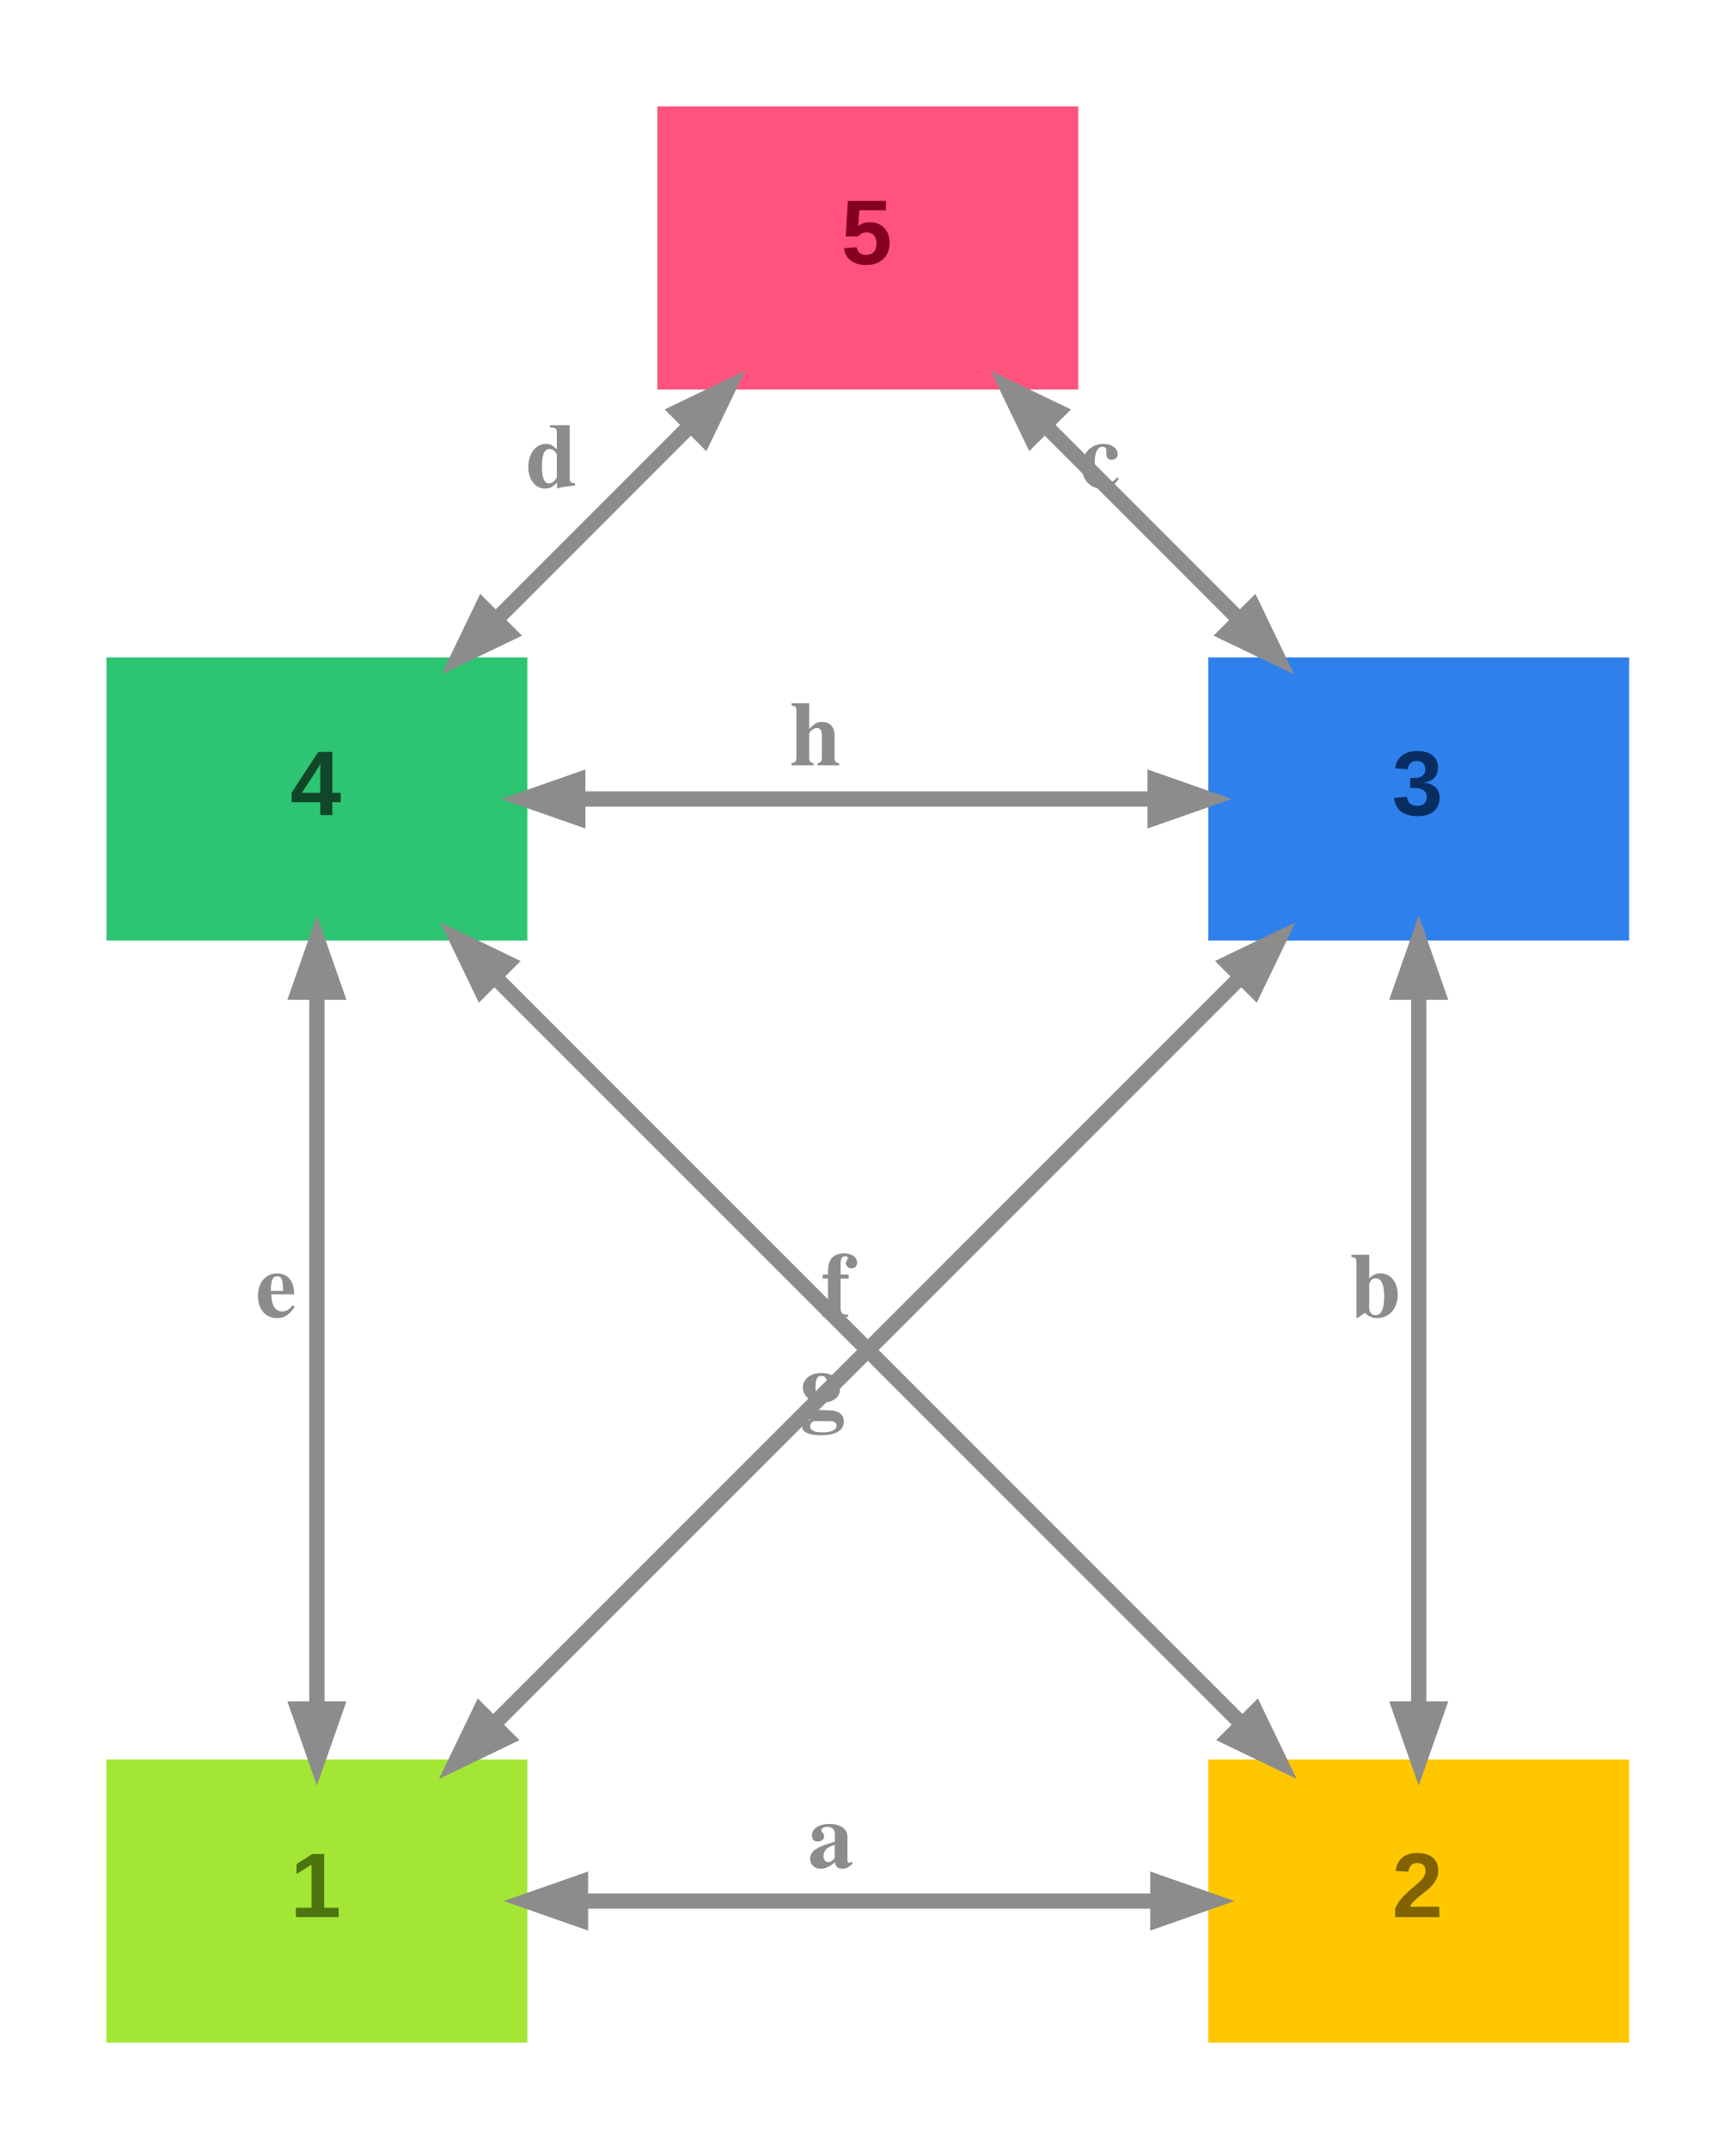
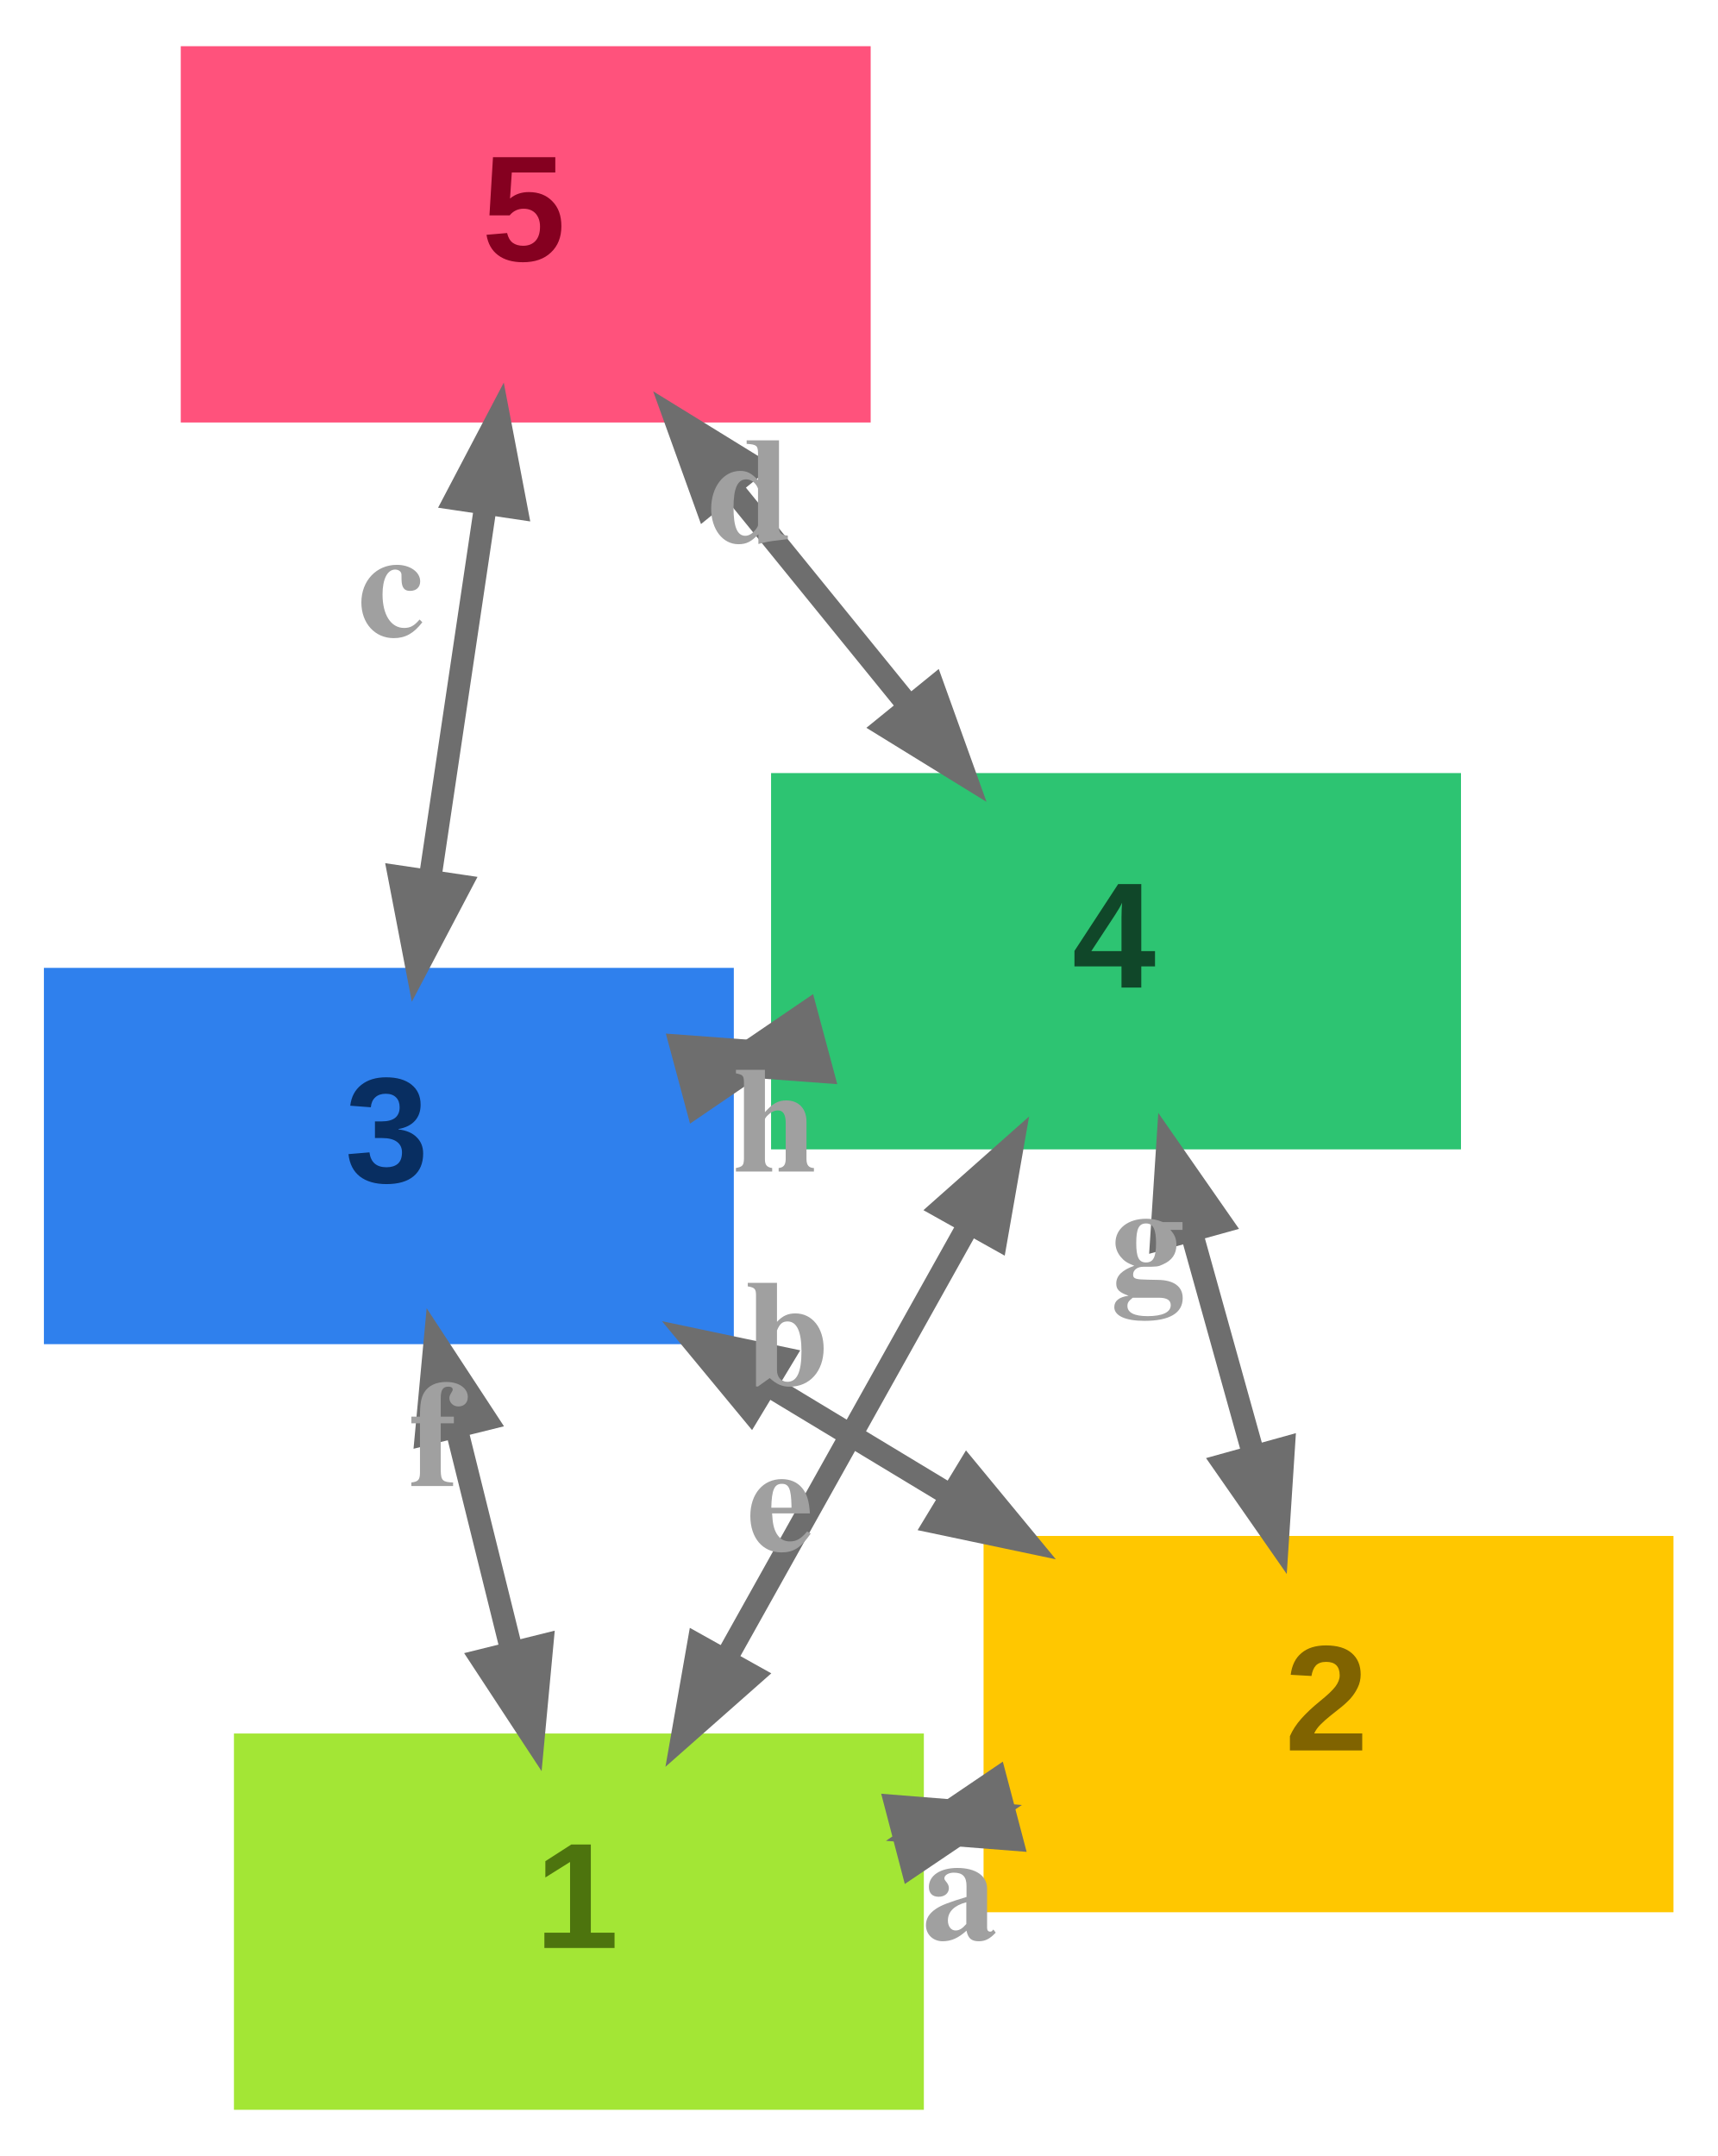
- <svg xmlns="http://www.w3.org/2000/svg" width="227pt" height="281pt" viewBox="0.00 0.00 226.80 280.80">
-   <g id="graph0" class="graph" transform="scale(1 1) rotate(0) translate(14.4 266.4)">
-     <polygon fill="transparent" stroke="transparent" points="-14.4,14.4 -14.4,-266.4 212.4,-266.4 212.4,14.4 -14.4,14.4" />
+ <svg xmlns="http://www.w3.org/2000/svg" width="137pt" height="172pt" viewBox="0.00 0.00 136.91 171.52">
+   <g id="graph0" class="graph" transform="scale(1 1) rotate(0) translate(4 167.52)">
+     <polygon fill="transparent" stroke="transparent" points="-4,4 -4,-167.52 132.91,-167.52 132.91,4 -4,4" />
    <g id="node1" class="node">
-       <polygon fill="#a3e635" stroke="#a3e635" points="54,-36 0,-36 0,0 54,0 54,-36" />
-       <text text-anchor="start" x="23.5" y="-15.9" font-family="Arial" font-weight="bold" font-size="12.00" fill="#4d740e">1</text>
+       <polygon fill="#a3e635" stroke="#a3e635" points="69.15,-29 15.15,-29 15.15,0 69.15,0 69.15,-29" />
+       <text text-anchor="start" x="38.65" y="-12.4" font-family="Arial" font-weight="bold" font-size="12.00" fill="#4d740e">1</text>
    </g>
    <g id="node2" class="node">
-       <polygon fill="#ffc700" stroke="#ffc700" points="198,-36 144,-36 144,0 198,0 198,-36" />
-       <text text-anchor="start" x="167.5" y="-15.9" font-family="Arial" font-weight="bold" font-size="12.00" fill="#806300">2</text>
+       <polygon fill="#ffc700" stroke="#ffc700" points="128.91,-44.75 74.91,-44.75 74.91,-15.75 128.91,-15.75 128.91,-44.75" />
+       <text text-anchor="start" x="98.41" y="-28.15" font-family="Arial" font-weight="bold" font-size="12.00" fill="#806300">2</text>
    </g>
    <g id="edge1" class="edge">
-       <path fill="none" stroke="#8c8c8c" stroke-width="2" d="M136.73,-18C114.03,-18 84.35,-18 61.58,-18" />
-       <polygon fill="#8c8c8c" stroke="#8c8c8c" stroke-width="2" points="136.91,-20.45 143.91,-18 136.91,-15.55 136.91,-20.45" />
-       <polygon fill="#8c8c8c" stroke="#8c8c8c" stroke-width="2" points="61.45,-15.55 54.45,-18 61.45,-20.45 61.45,-15.55" />
-       <text text-anchor="start" x="91.16" y="-22.4" font-family="Times,serif" font-weight="bold" font-size="12.00" fill="#8c8c8c">a</text>
+       <path fill="none" stroke="#6e6e6e" stroke-width="1.8" d="M69.6,-21.74C69.54,-21.72 69.49,-21.71 69.43,-21.69" />
+       <polygon fill="#6e6e6e" stroke="#6e6e6e" stroke-width="1.8" points="67.44,-23.7 74.83,-23.11 68.68,-18.96 67.44,-23.7" />
+       <polygon fill="#6e6e6e" stroke="#6e6e6e" stroke-width="1.8" points="76.65,-21.06 69.26,-21.64 75.4,-25.8 76.65,-21.06" />
+       <text text-anchor="start" x="69.52" y="-13.11" font-family="Times,serif" font-weight="bold" font-size="12.00" fill="#a0a0a0">a</text>
    </g>
    <g id="node3" class="node">
-       <polygon fill="#2f80ed" stroke="#2f80ed" points="198,-180 144,-180 144,-144 198,-144 198,-180" />
-       <text text-anchor="start" x="167.5" y="-159.9" font-family="Arial" font-weight="bold" font-size="12.00" fill="#082e61">3</text>
+       <polygon fill="#2f80ed" stroke="#2f80ed" points="54,-90.04 0,-90.04 0,-61.04 54,-61.04 54,-90.04" />
+       <text text-anchor="start" x="23.5" y="-73.44" font-family="Arial" font-weight="bold" font-size="12.00" fill="#082e61">3</text>
    </g>
    <g id="edge3" class="edge">
-       <path fill="none" stroke="#8c8c8c" stroke-width="2" d="M147.65,-138.65C120.8,-111.8 77,-68 50.21,-41.21" />
-       <polygon fill="#8c8c8c" stroke="#8c8c8c" stroke-width="2" points="146.08,-140.54 152.76,-143.76 149.54,-137.08 146.08,-140.54" />
-       <polygon fill="#8c8c8c" stroke="#8c8c8c" stroke-width="2" points="51.77,-39.31 45.09,-36.09 48.31,-42.77 51.77,-39.31" />
-       <text text-anchor="start" x="92.93" y="-94.33" font-family="Times,serif" font-weight="bold" font-size="12.00" fill="#8c8c8c">f</text>
+       <path fill="none" stroke="#6e6e6e" stroke-width="1.8" d="M32.44,-53.62C33.86,-47.9 35.39,-41.74 36.8,-36.04" />
+       <polygon fill="#6e6e6e" stroke="#6e6e6e" stroke-width="1.8" points="29.98,-53.38 30.67,-60.76 34.73,-54.56 29.98,-53.38" />
+       <polygon fill="#6e6e6e" stroke="#6e6e6e" stroke-width="1.8" points="39.21,-36.52 38.52,-29.14 34.45,-35.34 39.21,-36.52" />
+       <text text-anchor="start" x="28.62" y="-49.23" font-family="Times,serif" font-weight="bold" font-size="12.00" fill="#a0a0a0">f</text>
    </g>
    <g id="edge2" class="edge">
-       <path fill="none" stroke="#8c8c8c" stroke-width="2" d="M171,-136.48C171,-110.23 171,-69.6 171,-43.4" />
-       <polygon fill="#8c8c8c" stroke="#8c8c8c" stroke-width="2" points="168.55,-136.76 171,-143.76 173.45,-136.76 168.55,-136.76" />
-       <polygon fill="#8c8c8c" stroke="#8c8c8c" stroke-width="2" points="173.45,-43.09 171,-36.09 168.55,-43.09 173.45,-43.09" />
-       <text text-anchor="start" x="162" y="-94.34" font-family="Times,serif" font-weight="bold" font-size="12.00" fill="#8c8c8c">b</text>
+       <path fill="none" stroke="#6e6e6e" stroke-width="1.8" d="M57.28,-57.23C61.98,-54.39 66.84,-51.45 71.55,-48.61" />
+       <polygon fill="#6e6e6e" stroke="#6e6e6e" stroke-width="1.8" points="55.84,-55.24 51.11,-60.96 58.37,-59.43 55.84,-55.24" />
+       <polygon fill="#6e6e6e" stroke="#6e6e6e" stroke-width="1.8" points="73.12,-50.52 77.84,-44.8 70.58,-46.33 73.12,-50.52" />
+       <text text-anchor="start" x="55.41" y="-57.32" font-family="Times,serif" font-weight="bold" font-size="12.00" fill="#a0a0a0">b</text>
    </g>
    <g id="node4" class="node">
-       <polygon fill="#ff527c" stroke="#ff527c" points="126,-252 72,-252 72,-216 126,-216 126,-252" />
-       <text text-anchor="start" x="95.5" y="-231.9" font-family="Arial" font-weight="bold" font-size="12.00" fill="#850020">5</text>
+       <polygon fill="#ff527c" stroke="#ff527c" points="64.91,-163.52 10.91,-163.52 10.91,-134.52 64.91,-134.52 64.91,-163.52" />
+       <text text-anchor="start" x="34.41" y="-146.92" font-family="Arial" font-weight="bold" font-size="12.00" fill="#850020">5</text>
    </g>
    <g id="edge4" class="edge">
-       <path fill="none" stroke="#8c8c8c" stroke-width="2" d="M122.16,-210.84C130.16,-202.84 139.13,-193.87 147.18,-185.82" />
-       <polygon fill="#8c8c8c" stroke="#8c8c8c" stroke-width="2" points="120.39,-209.15 117.17,-215.83 123.85,-212.61 120.39,-209.15" />
-       <polygon fill="#8c8c8c" stroke="#8c8c8c" stroke-width="2" points="149.37,-187.1 152.59,-180.41 145.9,-183.63 149.37,-187.1" />
-       <text text-anchor="start" x="126.67" y="-202.73" font-family="Times,serif" font-weight="bold" font-size="12.00" fill="#8c8c8c">c</text>
+       <path fill="none" stroke="#6e6e6e" stroke-width="1.8" d="M34.72,-127.49C33.33,-118.13 31.7,-107.15 30.29,-97.71" />
+       <polygon fill="#6e6e6e" stroke="#6e6e6e" stroke-width="1.8" points="32.31,-127.93 35.76,-134.5 37.15,-127.21 32.31,-127.93" />
+       <polygon fill="#6e6e6e" stroke="#6e6e6e" stroke-width="1.8" points="32.68,-97.09 29.23,-90.53 27.83,-97.81 32.68,-97.09" />
+       <text text-anchor="start" x="24.51" y="-117" font-family="Times,serif" font-weight="bold" font-size="12.00" fill="#a0a0a0">c</text>
    </g>
    <g id="node5" class="node">
-       <polygon fill="#2dc472" stroke="#2dc472" points="54,-180 0,-180 0,-144 54,-144 54,-180" />
-       <text text-anchor="start" x="23.5" y="-159.9" font-family="Arial" font-weight="bold" font-size="12.00" fill="#104729">4</text>
+       <polygon fill="#2dc472" stroke="#2dc472" points="111.97,-105.57 57.97,-105.57 57.97,-76.57 111.97,-76.57 111.97,-105.57" />
+       <text text-anchor="start" x="81.47" y="-88.97" font-family="Arial" font-weight="bold" font-size="12.00" fill="#104729">4</text>
    </g>
    <g id="edge5" class="edge">
-       <path fill="none" stroke="#8c8c8c" stroke-width="2" d="M75.84,-210.84C67.84,-202.84 58.87,-193.87 50.82,-185.82" />
-       <polygon fill="#8c8c8c" stroke="#8c8c8c" stroke-width="2" points="74.15,-212.61 80.83,-215.83 77.61,-209.15 74.15,-212.61" />
-       <polygon fill="#8c8c8c" stroke="#8c8c8c" stroke-width="2" points="52.1,-183.63 45.41,-180.41 48.63,-187.1 52.1,-183.63" />
-       <text text-anchor="start" x="54.33" y="-202.73" font-family="Times,serif" font-weight="bold" font-size="12.00" fill="#8c8c8c">d</text>
+       <path fill="none" stroke="#6e6e6e" stroke-width="1.8" d="M54.3,-128.83C58.9,-123.17 63.89,-117.02 68.49,-111.36" />
+       <polygon fill="#6e6e6e" stroke="#6e6e6e" stroke-width="1.8" points="52.3,-127.42 49.79,-134.39 56.1,-130.5 52.3,-127.42" />
+       <polygon fill="#6e6e6e" stroke="#6e6e6e" stroke-width="1.8" points="70.42,-112.87 72.93,-105.89 66.62,-109.78 70.42,-112.87" />
+       <text text-anchor="start" x="52.4" y="-124.49" font-family="Times,serif" font-weight="bold" font-size="12.00" fill="#a0a0a0">d</text>
    </g>
    <g id="edge6" class="edge">
-       <path fill="none" stroke="#8c8c8c" stroke-width="2" d="M27,-136.48C27,-110.23 27,-69.6 27,-43.4" />
-       <polygon fill="#8c8c8c" stroke="#8c8c8c" stroke-width="2" points="24.55,-136.76 27,-143.76 29.45,-136.76 24.55,-136.76" />
-       <polygon fill="#8c8c8c" stroke="#8c8c8c" stroke-width="2" points="29.45,-43.09 27,-36.09 24.55,-43.09 29.45,-43.09" />
-       <text text-anchor="start" x="19" y="-94.34" font-family="Times,serif" font-weight="bold" font-size="12.00" fill="#8c8c8c">e</text>
+       <path fill="none" stroke="#6e6e6e" stroke-width="1.8" d="M73.12,-69.89C67.13,-59.18 59.89,-46.23 53.92,-35.54" />
+       <polygon fill="#6e6e6e" stroke="#6e6e6e" stroke-width="1.8" points="71.16,-71.39 76.71,-76.31 75.43,-69 71.16,-71.39" />
+       <polygon fill="#6e6e6e" stroke="#6e6e6e" stroke-width="1.8" points="55.94,-34.13 50.38,-29.22 51.66,-36.52 55.94,-34.13" />
+       <text text-anchor="start" x="55.52" y="-44.11" font-family="Times,serif" font-weight="bold" font-size="12.00" fill="#a0a0a0">e</text>
    </g>
    <g id="edge7" class="edge">
-       <path fill="none" stroke="#8c8c8c" stroke-width="2" d="M50.35,-138.65C77.2,-111.8 121,-68 147.79,-41.21" />
-       <polygon fill="#8c8c8c" stroke="#8c8c8c" stroke-width="2" points="48.46,-137.08 45.24,-143.76 51.92,-140.54 48.46,-137.08" />
-       <polygon fill="#8c8c8c" stroke="#8c8c8c" stroke-width="2" points="149.69,-42.77 152.91,-36.09 146.23,-39.31 149.69,-42.77" />
-       <text text-anchor="start" x="90.07" y="-81.33" font-family="Times,serif" font-weight="bold" font-size="12.00" fill="#8c8c8c">g</text>
+       <path fill="none" stroke="#6e6e6e" stroke-width="1.8" d="M91.05,-69.23C92.64,-63.53 94.35,-57.4 95.93,-51.72" />
+       <polygon fill="#6e6e6e" stroke="#6e6e6e" stroke-width="1.8" points="88.59,-68.95 89.07,-76.35 93.31,-70.26 88.59,-68.95" />
+       <polygon fill="#6e6e6e" stroke="#6e6e6e" stroke-width="1.8" points="98.33,-52.24 97.85,-44.84 93.61,-50.93 98.33,-52.24" />
+       <text text-anchor="start" x="84.49" y="-64.87" font-family="Times,serif" font-weight="bold" font-size="12.00" fill="#a0a0a0">g</text>
    </g>
    <g id="edge8" class="edge">
-       <path fill="none" stroke="#8c8c8c" stroke-width="2" d="M61.27,-162C83.97,-162 113.65,-162 136.42,-162" />
-       <polygon fill="#8c8c8c" stroke="#8c8c8c" stroke-width="2" points="61.09,-159.55 54.09,-162 61.09,-164.45 61.09,-159.55" />
-       <polygon fill="#8c8c8c" stroke="#8c8c8c" stroke-width="2" points="136.55,-164.45 143.55,-162 136.55,-159.55 136.55,-164.45" />
-       <text text-anchor="start" x="88.84" y="-166.4" font-family="Times,serif" font-weight="bold" font-size="12.00" fill="#8c8c8c">h</text>
+       <path fill="none" stroke="#6e6e6e" stroke-width="1.8" d="M54.59,-82.93C54.52,-82.91 54.45,-82.89 54.37,-82.87" />
+       <polygon fill="#6e6e6e" stroke="#6e6e6e" stroke-width="1.8" points="50.28,-84.31 57.68,-83.76 51.55,-79.58 50.28,-84.31" />
+       <polygon fill="#6e6e6e" stroke="#6e6e6e" stroke-width="1.8" points="61.55,-82.26 54.15,-82.81 60.28,-86.99 61.55,-82.26" />
+       <text text-anchor="start" x="54.48" y="-74.3" font-family="Times,serif" font-weight="bold" font-size="12.00" fill="#a0a0a0">h</text>
    </g>
  </g>
</svg>
